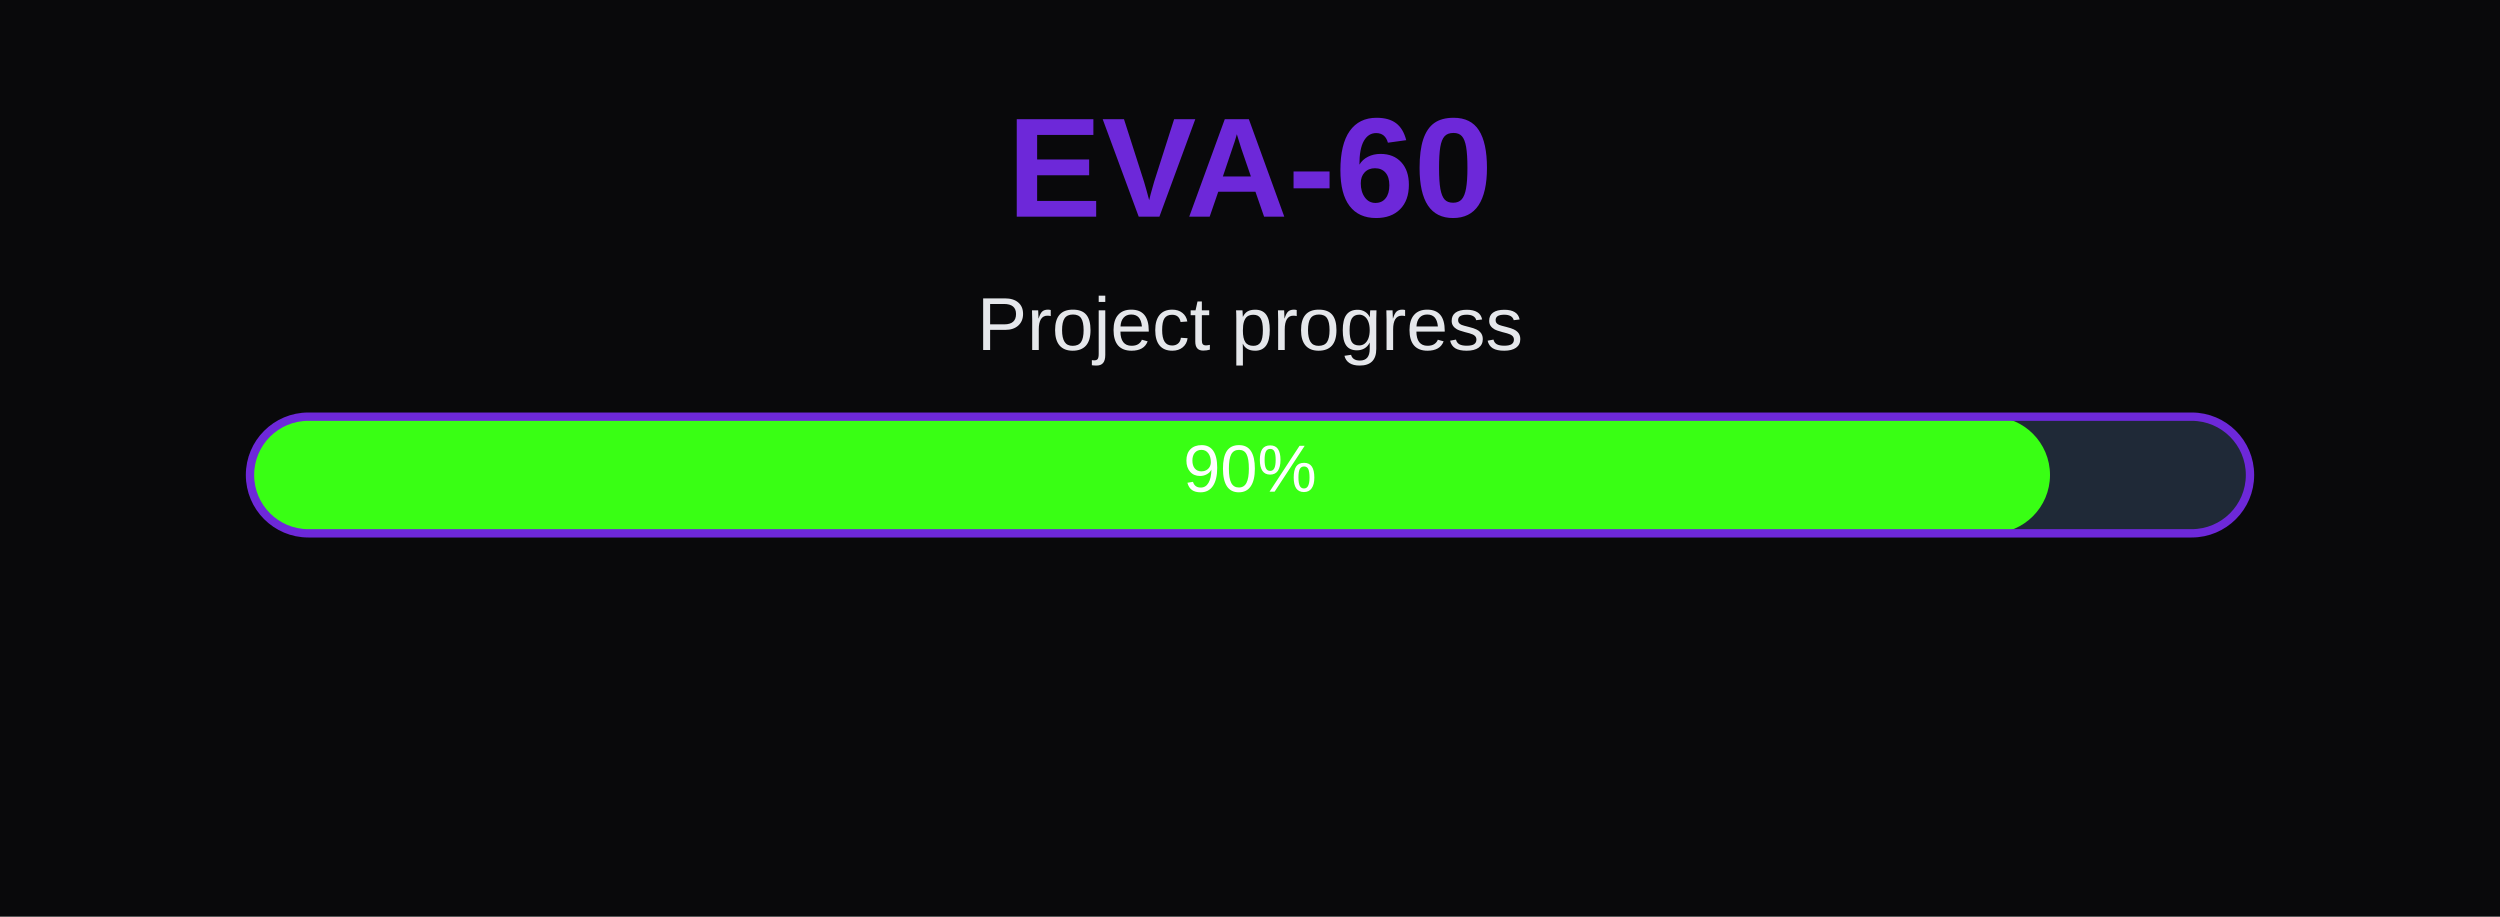
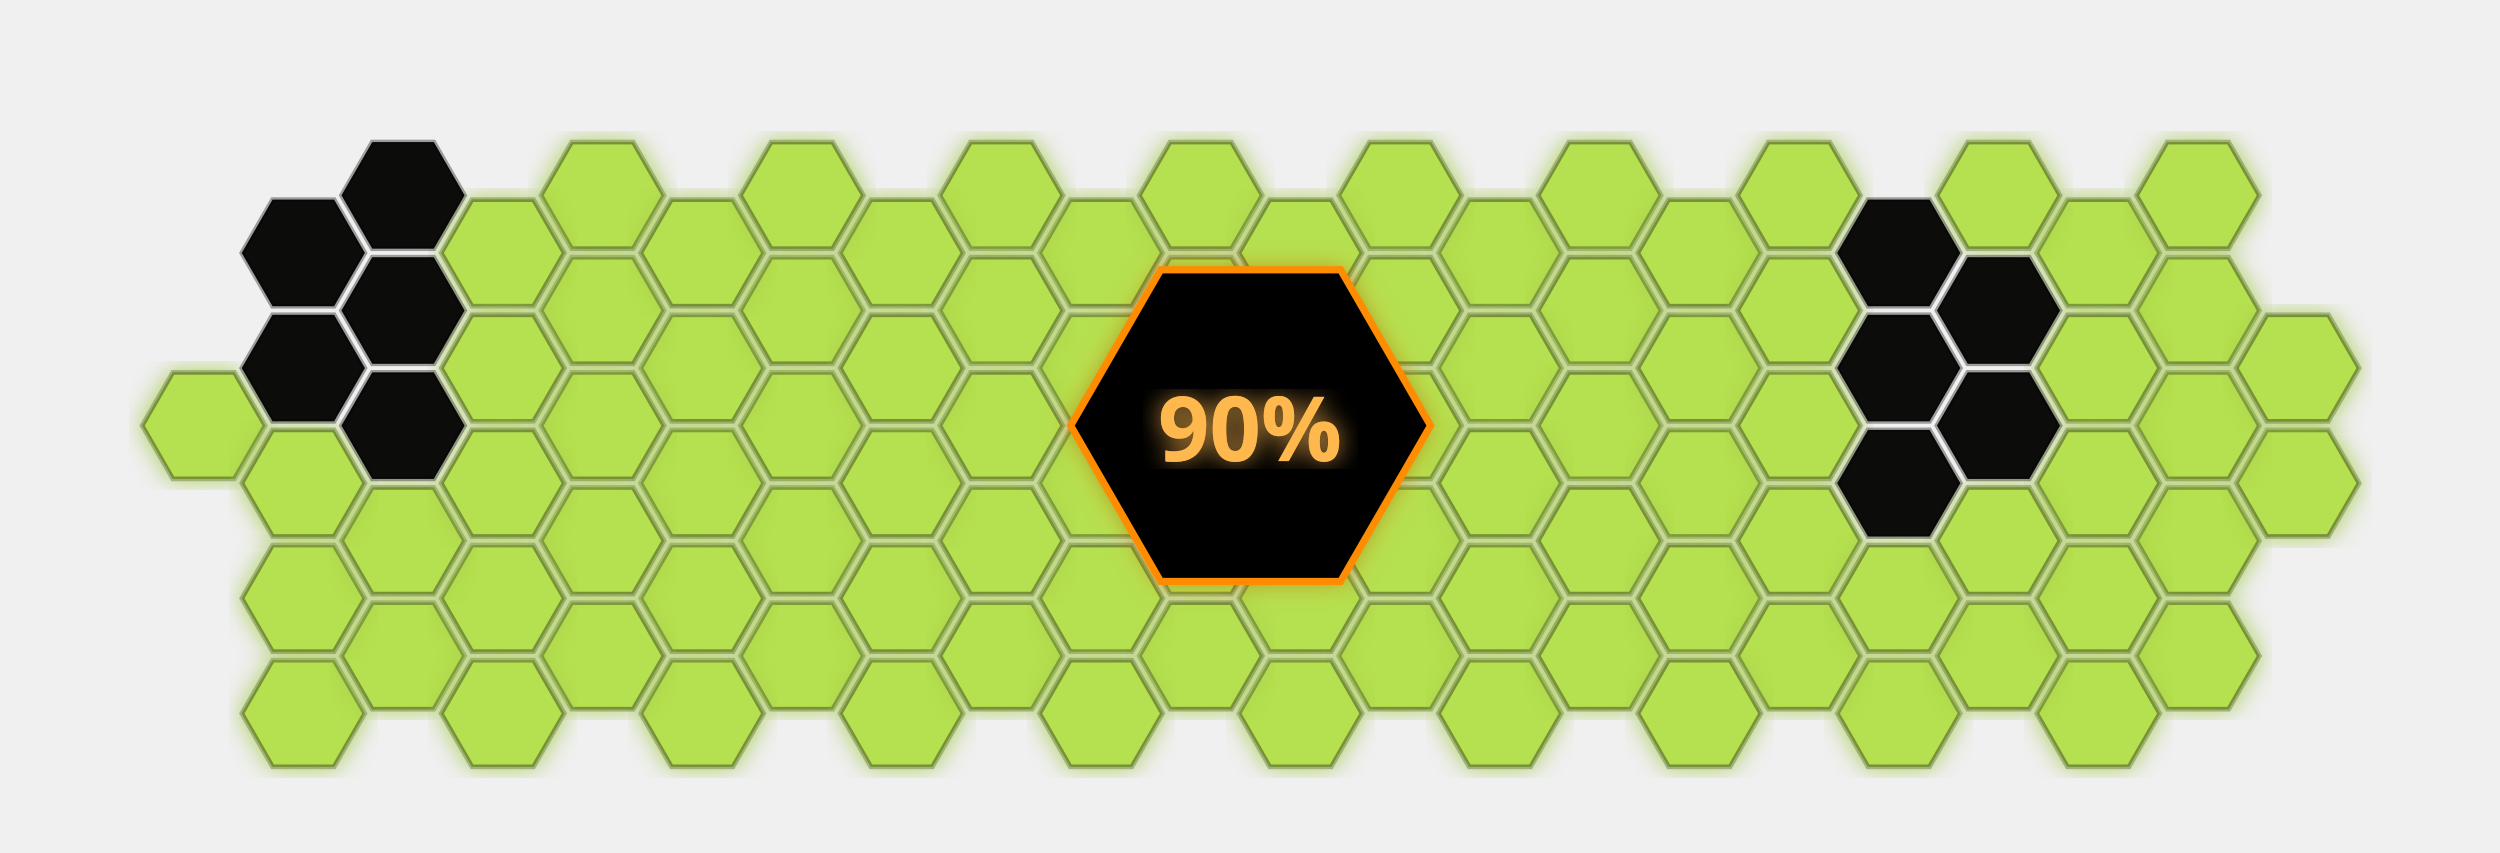
- <svg xmlns="http://www.w3.org/2000/svg" width="600" height="220" viewBox="0 0 600 220">
-   <rect width="600" height="220" fill="#09090B" />
-   <text x="300.0" y="52" text-anchor="middle" font-family="Orbitron, Arial, sans-serif" font-size="34" font-weight="700" fill="#6D28D9">EVA-60</text>
-   <text x="300.0" y="84" text-anchor="middle" font-family="Arial, sans-serif" font-size="18" fill="#E5E7EB">Project progress</text>
-   <rect x="60" y="100" width="480" height="28" rx="14" fill="#1F2937" />
-   <rect x="60" y="100" width="432" height="28" rx="14" fill="#39FF14" />
-   <rect x="60" y="100" width="480" height="28" rx="14" fill="none" stroke="#6D28D9" stroke-width="2" />
-   <text x="300.0" y="118" text-anchor="middle" font-family="Arial, sans-serif" font-size="16" fill="#FFFFFF">90%</text>
+ <svg xmlns="http://www.w3.org/2000/svg" viewBox="0 0 528 180">
+   <style>
+     @font-face {
+       font-family: Orbitron;
+       font-weight: 900;
+       src: url("https://fonts.gstatic.com/s/orbitron/v35/yMJMMIlzdpvBhQQL_SC3X9yhF25-T1nysimBoWgz.woff2") format("woff2");
+     }
+     @keyframes charge {
+       0%, 100% { fill: #0c0c0a; }
+       50%      { fill: #FF8C00; }
+     }
+   </style>
+   <defs>
+     <filter id="g">
+       <feGaussianBlur stdDeviation="2.5" result="blur" />
+       <feMerge>
+         <feMergeNode in="blur" />
+         <feMergeNode in="SourceGraphic" />
+       </feMerge>
+     </filter>
+   </defs>
+   <polygon points="182.36,138.53 175.86,149.79 162.86,149.79 156.36,138.53 162.86,127.27 175.86,127.27" fill="#b5e050" stroke="rgba(0,0,0,0.35)" stroke-width="1" filter="url(#g)" />
+   <polygon points="182.36,114.21 175.86,125.47 162.86,125.47 156.36,114.21 162.86,102.95 175.86,102.95" fill="#b5e050" stroke="rgba(0,0,0,0.35)" stroke-width="1" filter="url(#g)" />
+   <polygon points="203.42,150.69 196.92,161.95 183.92,161.95 177.42,150.69 183.92,139.43 196.92,139.43" fill="#b5e050" stroke="rgba(0,0,0,0.35)" stroke-width="1" filter="url(#g)" />
+   <polygon points="161.30,150.69 154.80,161.95 141.80,161.95 135.30,150.69 141.80,139.43 154.80,139.43" fill="#b5e050" stroke="rgba(0,0,0,0.35)" stroke-width="1" filter="url(#g)" />
+   <polygon points="161.30,126.37 154.80,137.63 141.80,137.63 135.30,126.37 141.80,115.11 154.80,115.11" fill="#b5e050" stroke="rgba(0,0,0,0.35)" stroke-width="1" filter="url(#g)" />
+   <polygon points="308.72,138.53 302.22,149.79 289.22,149.79 282.72,138.53 289.22,127.27 302.22,127.27" fill="#b5e050" stroke="rgba(0,0,0,0.35)" stroke-width="1" filter="url(#g)" />
+   <polygon points="287.66,150.69 281.16,161.95 268.16,161.95 261.66,150.69 268.16,139.43 281.16,139.43" fill="#b5e050" stroke="rgba(0,0,0,0.35)" stroke-width="1" filter="url(#g)" />
+   <polygon points="287.66,126.37 281.16,137.63 268.16,137.63 261.66,126.37 268.16,115.11 281.16,115.11" fill="#b5e050" stroke="rgba(0,0,0,0.35)" stroke-width="1" filter="url(#g)" />
+   <polygon points="161.30,102.05 154.80,113.31 141.80,113.31 135.30,102.05 141.80,90.79 154.80,90.79" fill="#b5e050" stroke="rgba(0,0,0,0.35)" stroke-width="1" filter="url(#g)" />
+   <polygon points="308.72,114.21 302.22,125.47 289.22,125.47 282.72,114.21 289.22,102.95 302.22,102.95" fill="#b5e050" stroke="rgba(0,0,0,0.35)" stroke-width="1" filter="url(#g)" />
+   <polygon points="329.78,53.42 323.28,64.68 310.28,64.68 303.78,53.42 310.28,42.16 323.28,42.16" fill="#b5e050" stroke="rgba(0,0,0,0.35)" stroke-width="1" filter="url(#g)" />
+   <polygon points="350.84,41.26 344.34,52.52 331.34,52.52 324.84,41.26 331.34,30.00 344.34,30.00" fill="#b5e050" stroke="rgba(0,0,0,0.35)" stroke-width="1" filter="url(#g)" />
+   <polygon points="203.42,126.37 196.92,137.63 183.92,137.63 177.42,126.37 183.92,115.11 196.92,115.11" fill="#b5e050" stroke="rgba(0,0,0,0.35)" stroke-width="1" filter="url(#g)" />
+   <polygon points="329.78,150.69 323.28,161.95 310.28,161.95 303.78,150.69 310.28,139.43 323.28,139.43" fill="#b5e050" stroke="rgba(0,0,0,0.35)" stroke-width="1" filter="url(#g)" />
+   <polygon points="182.36,89.89 175.86,101.15 162.86,101.15 156.36,89.89 162.86,78.64 175.86,78.64" fill="#b5e050" stroke="rgba(0,0,0,0.35)" stroke-width="1" filter="url(#g)" />
+   <polygon points="266.60,114.21 260.10,125.47 247.10,125.47 240.60,114.21 247.10,102.95 260.10,102.95" fill="#b5e050" stroke="rgba(0,0,0,0.35)" stroke-width="1" filter="url(#g)" />
+   <polygon points="477.20,138.53 470.70,149.79 457.70,149.79 451.20,138.53 457.70,127.27 470.70,127.27" fill="#b5e050" stroke="rgba(0,0,0,0.35)" stroke-width="1" filter="url(#g)" />
+   <polygon points="350.84,65.58 344.34,76.83 331.34,76.83 324.84,65.58 331.34,54.32 344.34,54.32" fill="#b5e050" stroke="rgba(0,0,0,0.35)" stroke-width="1" filter="url(#g)" />
+   <polygon points="477.20,114.21 470.70,125.47 457.70,125.47 451.20,114.21 457.70,102.95 470.70,102.95" fill="#b5e050" stroke="rgba(0,0,0,0.35)" stroke-width="1" filter="url(#g)" />
+   <polygon points="140.24,138.53 133.74,149.79 120.74,149.79 114.24,138.53 120.74,127.27 133.74,127.27" fill="#b5e050" stroke="rgba(0,0,0,0.35)" stroke-width="1" filter="url(#g)" />
+   <polygon points="224.48,138.53 217.98,149.79 204.98,149.79 198.48,138.53 204.98,127.27 217.98,127.27" fill="#b5e050" stroke="rgba(0,0,0,0.35)" stroke-width="1" filter="url(#g)" />
+   <polygon points="498.26,102.05 491.76,113.31 478.76,113.31 472.26,102.05 478.76,90.79 491.76,90.79" fill="#b5e050" stroke="rgba(0,0,0,0.35)" stroke-width="1" filter="url(#g)" />
+   <polygon points="266.60,138.53 260.10,149.79 247.10,149.79 240.60,138.53 247.10,127.27 260.10,127.27" fill="#b5e050" stroke="rgba(0,0,0,0.35)" stroke-width="1" filter="url(#g)" />
+   <polygon points="477.20,89.89 470.70,101.15 457.70,101.15 451.20,89.89 457.70,78.64 470.70,78.64" fill="#b5e050" stroke="rgba(0,0,0,0.35)" stroke-width="1" filter="url(#g)" />
+   <polygon points="329.78,77.74 323.28,88.99 310.28,88.99 303.78,77.74 310.28,66.48 323.28,66.48" fill="#b5e050" stroke="rgba(0,0,0,0.35)" stroke-width="1" filter="url(#g)" />
+   <polygon points="77.06,150.69 70.56,161.95 57.56,161.95 51.06,150.69 57.56,139.43 70.56,139.43" fill="#b5e050" stroke="rgba(0,0,0,0.35)" stroke-width="1" filter="url(#g)" />
+   <polygon points="140.24,114.21 133.74,125.47 120.74,125.47 114.24,114.21 120.74,102.95 133.74,102.95" fill="#b5e050" stroke="rgba(0,0,0,0.35)" stroke-width="1" filter="url(#g)" />
+   <polygon points="161.30,77.74 154.80,88.99 141.80,88.99 135.30,77.74 141.80,66.48 154.80,66.48" fill="#b5e050" stroke="rgba(0,0,0,0.35)" stroke-width="1" filter="url(#g)" />
+   <polygon points="308.72,89.89 302.22,101.15 289.22,101.15 282.72,89.89 289.22,78.64 302.22,78.64" fill="#b5e050" stroke="rgba(0,0,0,0.35)" stroke-width="1" filter="url(#g)" />
+   <polygon points="329.78,126.37 323.28,137.63 310.28,137.63 303.78,126.37 310.28,115.11 323.28,115.11" fill="#b5e050" stroke="rgba(0,0,0,0.35)" stroke-width="1" filter="url(#g)" />
+   <polygon points="266.60,65.58 260.10,76.83 247.10,76.83 240.60,65.58 247.10,54.32 260.10,54.32" fill="#b5e050" stroke="rgba(0,0,0,0.35)" stroke-width="1" filter="url(#g)" />
+   <polygon points="477.20,65.58 470.70,76.83 457.70,76.83 451.20,65.58 457.70,54.32 470.70,54.32" fill="#b5e050" stroke="rgba(0,0,0,0.35)" stroke-width="1" filter="url(#g)" />
+   <polygon points="308.72,41.26 302.22,52.52 289.22,52.52 282.72,41.26 289.22,30.00 302.22,30.00" fill="#b5e050" stroke="rgba(0,0,0,0.35)" stroke-width="1" filter="url(#g)" />
+   <polygon points="140.24,89.89 133.74,101.15 120.74,101.15 114.24,89.89 120.74,78.64 133.74,78.64" fill="#b5e050" stroke="rgba(0,0,0,0.35)" stroke-width="1" filter="url(#g)" />
+   <polygon points="350.84,89.89 344.34,101.15 331.34,101.15 324.84,89.89 331.34,78.64 344.34,78.64" fill="#b5e050" stroke="rgba(0,0,0,0.35)" stroke-width="1" filter="url(#g)" />
+   <polygon points="329.78,102.05 323.28,113.31 310.28,113.31 303.78,102.05 310.28,90.79 323.28,90.79" fill="#b5e050" stroke="rgba(0,0,0,0.35)" stroke-width="1" filter="url(#g)" />
+   <polygon points="245.54,77.74 239.04,88.99 226.04,88.99 219.54,77.74 226.04,66.48 239.04,66.48" fill="#b5e050" stroke="rgba(0,0,0,0.35)" stroke-width="1" filter="url(#g)" />
+   <polygon points="371.90,102.05 365.40,113.31 352.40,113.31 345.90,102.05 352.40,90.79 365.40,90.79" fill="#b5e050" stroke="rgba(0,0,0,0.35)" stroke-width="1" filter="url(#g)" />
+   <polygon points="140.24,65.58 133.74,76.83 120.74,76.83 114.24,65.58 120.74,54.32 133.74,54.32" fill="#b5e050" stroke="rgba(0,0,0,0.35)" stroke-width="1" filter="url(#g)" />
+   <polygon points="245.54,102.05 239.04,113.31 226.04,113.31 219.54,102.05 226.04,90.79 239.04,90.79" fill="#b5e050" stroke="rgba(0,0,0,0.35)" stroke-width="1" filter="url(#g)" />
+   <polygon points="414.02,150.69 407.52,161.95 394.52,161.95 388.02,150.69 394.52,139.43 407.52,139.43" fill="#b5e050" stroke="rgba(0,0,0,0.35)" stroke-width="1" filter="url(#g)" />
+   <polygon points="308.72,65.58 302.22,76.83 289.22,76.83 282.72,65.58 289.22,54.32 302.22,54.32" fill="#b5e050" stroke="rgba(0,0,0,0.35)" stroke-width="1" filter="url(#g)" />
+   <polygon points="371.90,77.74 365.40,88.99 352.40,88.99 345.90,77.74 352.40,66.48 365.40,66.48" fill="#b5e050" stroke="rgba(0,0,0,0.35)" stroke-width="1" filter="url(#g)" />
+   <polygon points="98.12,138.53 91.62,149.79 78.62,149.79 72.12,138.53 78.62,127.27 91.62,127.27" fill="#b5e050" stroke="rgba(0,0,0,0.35)" stroke-width="1" filter="url(#g)" />
+   <polygon points="245.54,53.42 239.04,64.68 226.04,64.68 219.54,53.42 226.04,42.16 239.04,42.16" fill="#b5e050" stroke="rgba(0,0,0,0.35)" stroke-width="1" filter="url(#g)" />
+   <polygon points="456.14,53.42 449.64,64.68 436.64,64.68 430.14,53.42 436.64,42.16 449.64,42.16" fill="#b5e050" stroke="rgba(0,0,0,0.35)" stroke-width="1" filter="url(#g)" />
+   <polygon points="456.14,150.69 449.64,161.95 436.64,161.95 430.14,150.69 436.64,139.43 449.64,139.43" fill="#b5e050" stroke="rgba(0,0,0,0.35)" stroke-width="1" filter="url(#g)" />
+   <polygon points="477.20,41.26 470.70,52.52 457.70,52.52 451.20,41.26 457.70,30.00 470.70,30.00" fill="#b5e050" stroke="rgba(0,0,0,0.35)" stroke-width="1" filter="url(#g)" />
+   <polygon points="245.54,126.37 239.04,137.63 226.04,137.63 219.54,126.37 226.04,115.11 239.04,115.11" fill="#b5e050" stroke="rgba(0,0,0,0.35)" stroke-width="1" filter="url(#g)" />
+   <polygon points="245.54,150.69 239.04,161.95 226.04,161.95 219.54,150.69 226.04,139.43 239.04,139.43" fill="#b5e050" stroke="rgba(0,0,0,0.35)" stroke-width="1" filter="url(#g)" />
+   <polygon points="350.84,138.53 344.34,149.79 331.34,149.79 324.84,138.53 331.34,127.27 344.34,127.27" fill="#b5e050" stroke="rgba(0,0,0,0.35)" stroke-width="1" filter="url(#g)" />
+   <polygon points="350.84,114.21 344.34,125.47 331.34,125.47 324.84,114.21 331.34,102.95 344.34,102.95" fill="#b5e050" stroke="rgba(0,0,0,0.35)" stroke-width="1" filter="url(#g)" />
+   <polygon points="371.90,126.37 365.40,137.63 352.40,137.63 345.90,126.37 352.40,115.11 365.40,115.11" fill="#b5e050" stroke="rgba(0,0,0,0.35)" stroke-width="1" filter="url(#g)" />
+   <polygon points="224.48,114.21 217.98,125.47 204.98,125.47 198.48,114.21 204.98,102.95 217.98,102.95" fill="#b5e050" stroke="rgba(0,0,0,0.35)" stroke-width="1" filter="url(#g)" />
+   <polygon points="203.42,102.05 196.92,113.31 183.92,113.31 177.42,102.05 183.92,90.79 196.92,90.79" fill="#b5e050" stroke="rgba(0,0,0,0.35)" stroke-width="1" filter="url(#g)" />
+   <polygon points="392.96,138.53 386.46,149.79 373.46,149.79 366.96,138.53 373.46,127.27 386.46,127.27" fill="#b5e050" stroke="rgba(0,0,0,0.35)" stroke-width="1" filter="url(#g)" />
+   <polygon points="435.08,138.53 428.58,149.79 415.58,149.79 409.08,138.53 415.58,127.27 428.58,127.27" fill="#b5e050" stroke="rgba(0,0,0,0.35)" stroke-width="1" filter="url(#g)" />
+   <polygon points="119.18,150.69 112.68,161.95 99.68,161.95 93.18,150.69 99.68,139.43 112.68,139.43" fill="#b5e050" stroke="rgba(0,0,0,0.35)" stroke-width="1" filter="url(#g)" />
+   <polygon points="224.48,41.26 217.98,52.52 204.98,52.52 198.48,41.26 204.98,30.00 217.98,30.00" fill="#b5e050" stroke="rgba(0,0,0,0.35)" stroke-width="1" filter="url(#g)" />
+   <polygon points="371.90,53.42 365.40,64.68 352.40,64.68 345.90,53.42 352.40,42.16 365.40,42.16" fill="#b5e050" stroke="rgba(0,0,0,0.35)" stroke-width="1" filter="url(#g)" />
+   <polygon points="182.36,65.58 175.86,76.83 162.86,76.83 156.36,65.58 162.86,54.32 175.86,54.32" fill="#b5e050" stroke="rgba(0,0,0,0.35)" stroke-width="1" filter="url(#g)" />
+   <polygon points="140.24,41.26 133.74,52.52 120.74,52.52 114.24,41.26 120.74,30.00 133.74,30.00" fill="#b5e050" stroke="rgba(0,0,0,0.35)" stroke-width="1" filter="url(#g)" />
+   <polygon points="392.96,114.21 386.46,125.47 373.46,125.47 366.96,114.21 373.46,102.95 386.46,102.95" fill="#b5e050" stroke="rgba(0,0,0,0.35)" stroke-width="1" filter="url(#g)" />
+   <polygon points="56.00,89.89 49.50,101.15 36.50,101.15 30.00,89.89 36.50,78.64 49.50,78.64" fill="#b5e050" stroke="rgba(0,0,0,0.35)" stroke-width="1" filter="url(#g)" />
+   <polygon points="266.60,41.26 260.10,52.52 247.10,52.52 240.60,41.26 247.10,30.00 260.10,30.00" fill="#b5e050" stroke="rgba(0,0,0,0.35)" stroke-width="1" filter="url(#g)" />
+   <polygon points="498.26,77.74 491.76,88.99 478.76,88.99 472.26,77.74 478.76,66.48 491.76,66.48" fill="#b5e050" stroke="rgba(0,0,0,0.35)" stroke-width="1" filter="url(#g)" />
+   <polygon points="287.66,53.42 281.16,64.68 268.16,64.68 261.66,53.42 268.16,42.16 281.16,42.16" fill="#b5e050" stroke="rgba(0,0,0,0.35)" stroke-width="1" filter="url(#g)" />
+   <polygon points="371.90,150.69 365.40,161.95 352.40,161.95 345.90,150.69 352.40,139.43 365.40,139.43" fill="#b5e050" stroke="rgba(0,0,0,0.35)" stroke-width="1" filter="url(#g)" />
+   <polygon points="161.30,53.42 154.80,64.68 141.80,64.68 135.30,53.42 141.80,42.16 154.80,42.16" fill="#b5e050" stroke="rgba(0,0,0,0.35)" stroke-width="1" filter="url(#g)" />
+   <polygon points="456.14,77.74 449.64,88.99 436.64,88.99 430.14,77.74 436.64,66.48 449.64,66.48" fill="#b5e050" stroke="rgba(0,0,0,0.35)" stroke-width="1" filter="url(#g)" />
+   <polygon points="77.06,126.37 70.56,137.63 57.56,137.63 51.06,126.37 57.56,115.11 70.56,115.11" fill="#b5e050" stroke="rgba(0,0,0,0.35)" stroke-width="1" filter="url(#g)" />
+   <polygon points="224.48,65.58 217.98,76.83 204.98,76.83 198.48,65.58 204.98,54.32 217.98,54.32" fill="#b5e050" stroke="rgba(0,0,0,0.35)" stroke-width="1" filter="url(#g)" />
+   <polygon points="224.48,89.89 217.98,101.15 204.98,101.15 198.48,89.89 204.98,78.64 217.98,78.64" fill="#b5e050" stroke="rgba(0,0,0,0.35)" stroke-width="1" filter="url(#g)" />
+   <polygon points="456.14,126.37 449.64,137.63 436.64,137.63 430.14,126.37 436.64,115.11 449.64,115.11" fill="#b5e050" stroke="rgba(0,0,0,0.35)" stroke-width="1" filter="url(#g)" />
+   <polygon points="203.42,53.42 196.92,64.68 183.92,64.68 177.42,53.42 183.92,42.16 196.92,42.16" fill="#b5e050" stroke="rgba(0,0,0,0.35)" stroke-width="1" filter="url(#g)" />
+   <polygon points="456.14,102.05 449.64,113.31 436.64,113.31 430.14,102.05 436.64,90.79 449.64,90.79" fill="#b5e050" stroke="rgba(0,0,0,0.35)" stroke-width="1" filter="url(#g)" />
+   <polygon points="203.42,77.74 196.92,88.99 183.92,88.99 177.42,77.74 183.92,66.48 196.92,66.48" fill="#b5e050" stroke="rgba(0,0,0,0.35)" stroke-width="1" filter="url(#g)" />
+   <polygon points="392.96,89.89 386.46,101.15 373.46,101.15 366.96,89.89 373.46,78.64 386.46,78.64" fill="#b5e050" stroke="rgba(0,0,0,0.35)" stroke-width="1" filter="url(#g)" />
+   <polygon points="182.36,41.26 175.86,52.52 162.86,52.52 156.36,41.26 162.86,30.00 175.86,30.00" fill="#b5e050" stroke="rgba(0,0,0,0.35)" stroke-width="1" filter="url(#g)" />
+   <polygon points="414.02,126.37 407.52,137.63 394.52,137.63 388.02,126.37 394.52,115.11 407.52,115.11" fill="#b5e050" stroke="rgba(0,0,0,0.35)" stroke-width="1" filter="url(#g)" />
+   <polygon points="119.18,53.42 112.68,64.68 99.68,64.68 93.18,53.42 99.68,42.16 112.68,42.16" fill="#b5e050" stroke="rgba(0,0,0,0.35)" stroke-width="1" filter="url(#g)" />
+   <polygon points="119.18,126.37 112.68,137.63 99.68,137.63 93.18,126.37 99.68,115.11 112.68,115.11" fill="#b5e050" stroke="rgba(0,0,0,0.35)" stroke-width="1" filter="url(#g)" />
+   <polygon points="435.08,41.26 428.58,52.52 415.58,52.52 409.08,41.26 415.58,30.00 428.58,30.00" fill="#b5e050" stroke="rgba(0,0,0,0.35)" stroke-width="1" filter="url(#g)" />
+   <polygon points="435.08,114.21 428.58,125.47 415.58,125.47 409.08,114.21 415.58,102.95 428.58,102.95" fill="#b5e050" stroke="rgba(0,0,0,0.35)" stroke-width="1" filter="url(#g)" />
+   <polygon points="98.12,114.21 91.62,125.47 78.62,125.47 72.12,114.21 78.62,102.95 91.62,102.95" fill="#b5e050" stroke="rgba(0,0,0,0.35)" stroke-width="1" filter="url(#g)" />
+   <polygon points="119.18,77.74 112.68,88.99 99.68,88.99 93.18,77.74 99.68,66.48 112.68,66.48" fill="#b5e050" stroke="rgba(0,0,0,0.35)" stroke-width="1" filter="url(#g)" />
+   <polygon points="119.18,102.05 112.68,113.31 99.68,113.31 93.18,102.05 99.68,90.79 112.68,90.79" fill="#b5e050" stroke="rgba(0,0,0,0.35)" stroke-width="1" filter="url(#g)" />
+   <polygon points="392.96,65.58 386.46,76.83 373.46,76.83 366.96,65.58 373.46,54.32 386.46,54.32" fill="#b5e050" stroke="rgba(0,0,0,0.35)" stroke-width="1" filter="url(#g)" />
+   <polygon points="77.06,102.05 70.56,113.31 57.56,113.31 51.06,102.05 57.56,90.79 70.56,90.79" fill="#b5e050" stroke="rgba(0,0,0,0.35)" stroke-width="1" filter="url(#g)" />
+   <polygon points="392.96,41.26 386.46,52.52 373.46,52.52 366.96,41.26 373.46,30.00 386.46,30.00" fill="#b5e050" stroke="rgba(0,0,0,0.35)" stroke-width="1" filter="url(#g)" />
+   <polygon points="414.02,102.05 407.52,113.31 394.52,113.31 388.02,102.05 394.52,90.79 407.52,90.79" fill="#0c0c0a" stroke="rgba(0,0,0,0.35)" stroke-width="1" style="animation: charge 5.0s ease-in-out infinite; animation-delay: 0.000s;" />
+   <polygon points="435.08,65.58 428.58,76.83 415.58,76.83 409.08,65.58 415.58,54.32 428.58,54.32" fill="#0c0c0a" stroke="rgba(0,0,0,0.35)" stroke-width="1" style="animation: charge 5.0s ease-in-out infinite; animation-delay: 0.333s;" />
+   <polygon points="435.08,89.89 428.58,101.15 415.58,101.15 409.08,89.89 415.58,78.64 428.58,78.64" fill="#0c0c0a" stroke="rgba(0,0,0,0.35)" stroke-width="1" style="animation: charge 5.0s ease-in-out infinite; animation-delay: 0.667s;" />
+   <polygon points="414.02,53.42 407.52,64.68 394.52,64.68 388.02,53.42 394.52,42.16 407.52,42.16" fill="#0c0c0a" stroke="rgba(0,0,0,0.35)" stroke-width="1" style="animation: charge 5.0s ease-in-out infinite; animation-delay: 1.000s;" />
+   <polygon points="98.12,41.26 91.62,52.52 78.62,52.52 72.12,41.26 78.62,30.00 91.62,30.00" fill="#0c0c0a" stroke="rgba(0,0,0,0.35)" stroke-width="1" style="animation: charge 5.0s ease-in-out infinite; animation-delay: 1.333s;" />
+   <polygon points="98.12,89.89 91.62,101.15 78.62,101.15 72.12,89.89 78.62,78.64 91.62,78.64" fill="#0c0c0a" stroke="rgba(0,0,0,0.35)" stroke-width="1" style="animation: charge 5.0s ease-in-out infinite; animation-delay: 1.667s;" />
+   <polygon points="414.02,77.74 407.52,88.99 394.52,88.99 388.02,77.74 394.52,66.48 407.52,66.48" fill="#0c0c0a" stroke="rgba(0,0,0,0.35)" stroke-width="1" style="animation: charge 5.0s ease-in-out infinite; animation-delay: 2.000s;" />
+   <polygon points="77.06,77.74 70.56,88.99 57.56,88.99 51.06,77.74 57.56,66.48 70.56,66.48" fill="#0c0c0a" stroke="rgba(0,0,0,0.35)" stroke-width="1" style="animation: charge 5.0s ease-in-out infinite; animation-delay: 2.333s;" />
+   <polygon points="77.06,53.42 70.56,64.68 57.56,64.68 51.06,53.42 57.56,42.16 70.56,42.16" fill="#0c0c0a" stroke="rgba(0,0,0,0.35)" stroke-width="1" style="animation: charge 5.0s ease-in-out infinite; animation-delay: 2.667s;" />
+   <polygon points="98.12,65.58 91.62,76.83 78.62,76.83 72.12,65.58 78.62,54.32 91.62,54.32" fill="#0c0c0a" stroke="rgba(0,0,0,0.35)" stroke-width="1" style="animation: charge 5.0s ease-in-out infinite; animation-delay: 3.000s;" />
+   <polygon points="302.13,89.89 283.13,122.80 245.13,122.80 226.13,89.89 245.13,56.99 283.13,56.99" fill="#000000" stroke="#FF8C00" stroke-width="1.5" />
+   <polygon points="302.13,89.89 283.13,122.80 245.13,122.80 226.13,89.89 245.13,56.99 283.13,56.99" fill="#000000" stroke="#FF8C00" stroke-width="1.5" filter="url(#g)" opacity="0.5" />
+   <text x="264" y="90" text-anchor="middle" dominant-baseline="central" fill="#ffb84d" font-size="19" font-family="'Orbitron','Arial Black',sans-serif" font-weight="900" filter="url(#g)" opacity="0.8">90%</text>
+   <text x="264" y="90" text-anchor="middle" dominant-baseline="central" fill="#ffb84d" font-size="19" font-family="'Orbitron','Arial Black',sans-serif" font-weight="900">90%</text>
</svg>
